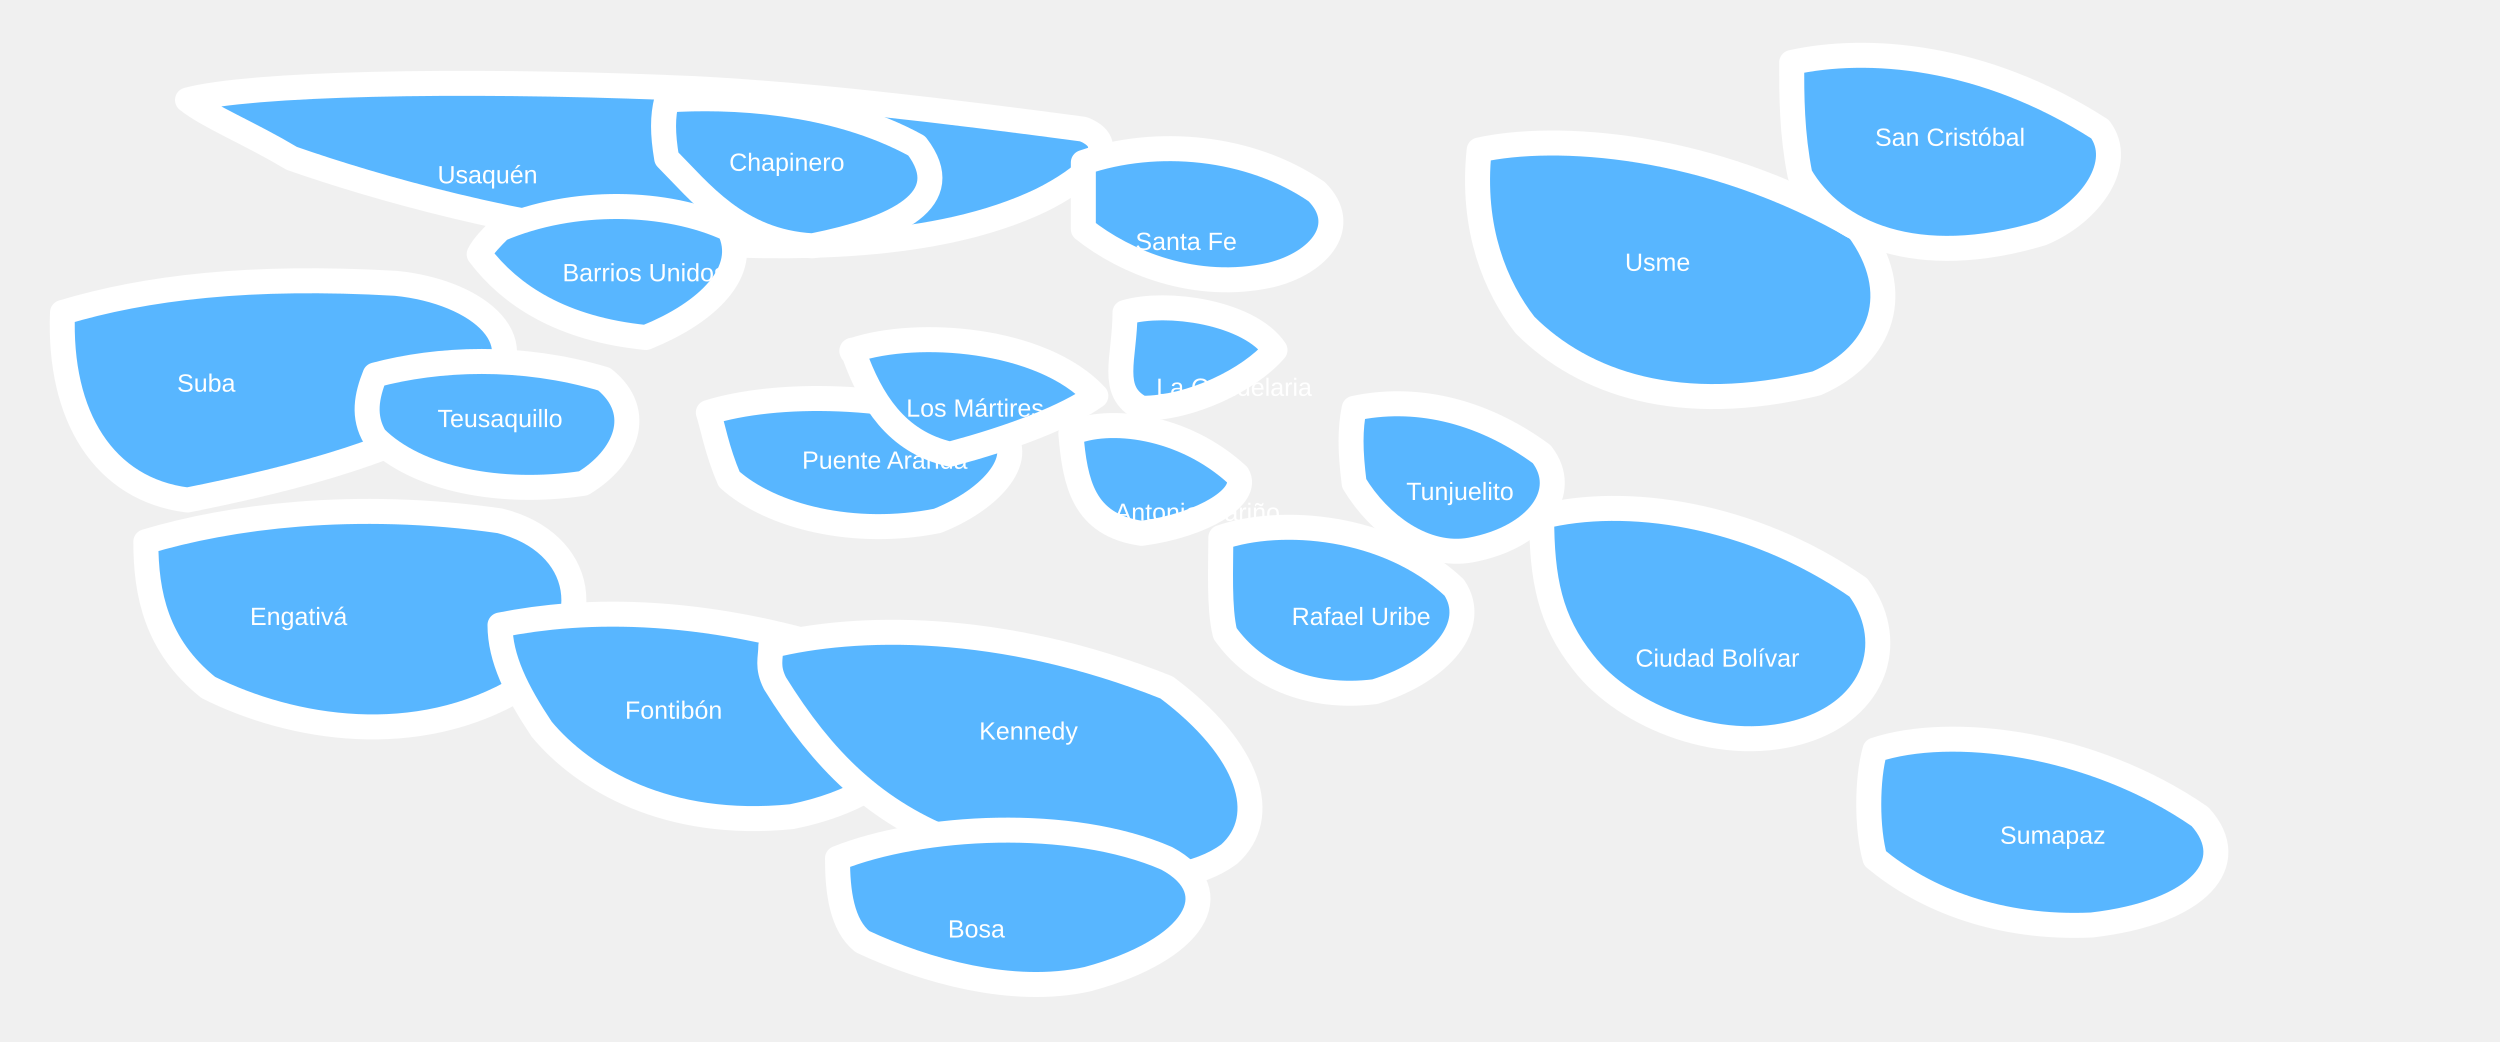
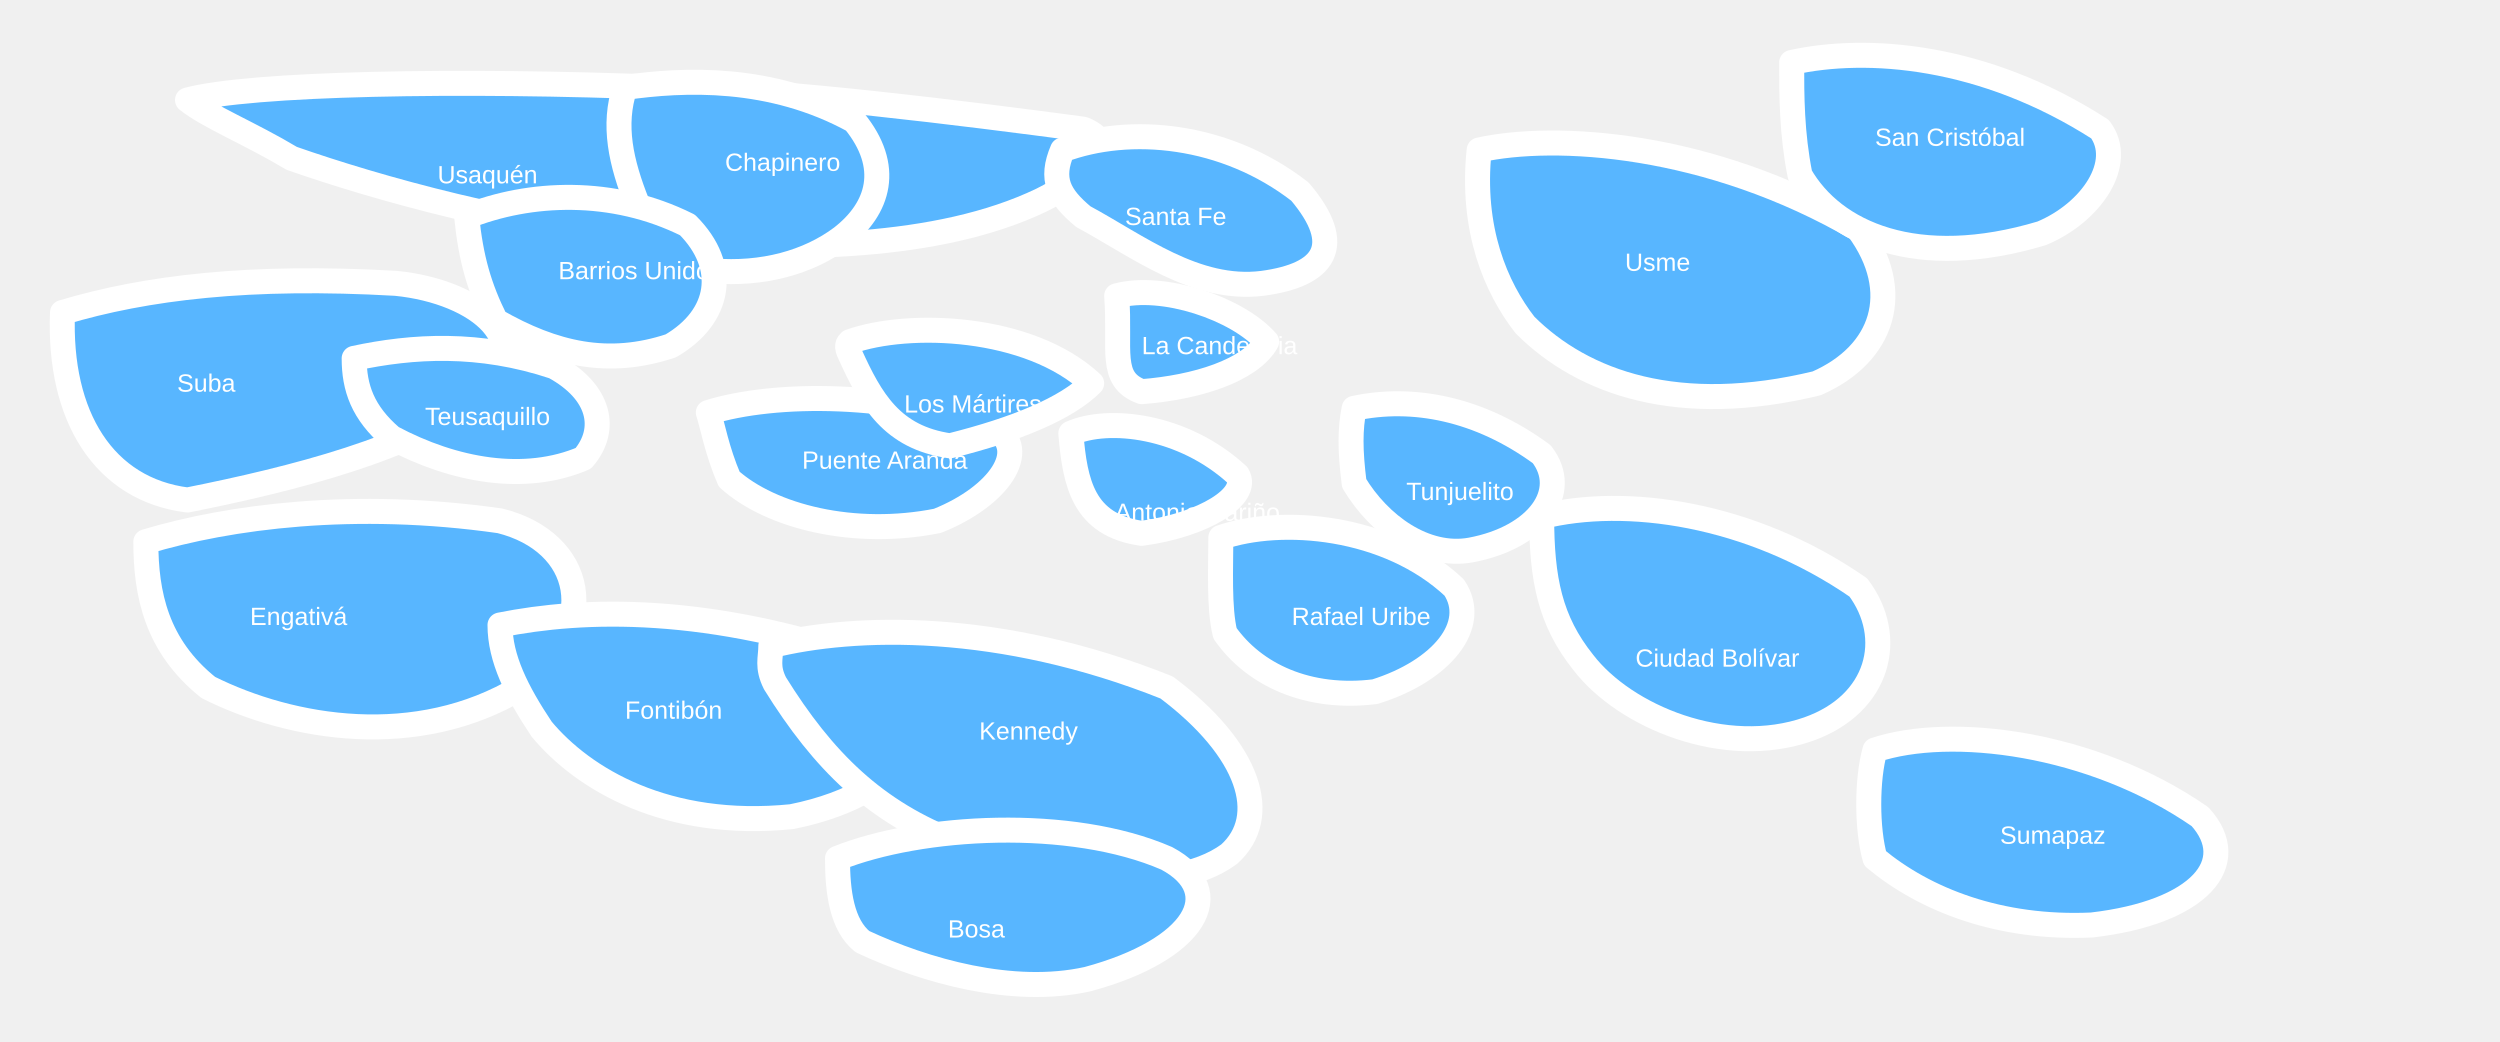
<svg xmlns="http://www.w3.org/2000/svg" viewBox="0 0 1200 500" id="bogotaCroquis" style="width:100%;height:480px;">
  <style>
    .loc { fill:#58b6ff; stroke:#fff; stroke-width:12; stroke-linejoin:round; stroke-linecap:round; cursor:pointer; transition:fill 180ms ease, transform 180ms ease, filter 180ms ease; transform-origin:center center; }
    .loc:hover { transform: translateY(-3px) scale(1.02); filter: brightness(0.92) drop-shadow(0 4px 10px rgba(0,0,0,0.14)); }
    .loc-label { font-family: Arial, Helvetica, sans-serif; font-size:12px; fill:#fff; pointer-events:none; text-shadow: 0 1px 2px rgba(0,0,0,0.35); }
  </style>
  <g id="localidades">
    <path id="Usaquen" class="loc" data-name="Usaquén" data-stroke="#fff" data-stroke-width="12" aria-label="Usaquén" tabindex="0" d="M90 48 C120 40,220 38,320 42 C380 44,460 54,520 62 C540 70,520 86,500 96 C450 120,380 120,320 116 C250 110,180 90,140 76 C120 64,100 56,90 48 Z" />
    <text x="210" y="88" class="loc-label">Usaquén</text>
    <path id="Suba" class="loc" data-name="Suba" data-stroke="#fff" data-stroke-width="12" aria-label="Suba" tabindex="0" d="M30 150 C70 138,120 132,190 136 C230 140,260 165,230 190 C200 215,140 230,90 240 C50 235,28 200,30 150 Z" />
    <text x="85" y="188" class="loc-label">Suba</text>
-     <path id="Chapinero" class="loc" data-name="Chapinero" data-stroke="#fff" data-stroke-width="12" aria-label="Chapinero" tabindex="0" d="M320 48 C350 46,400 48,440 70 C460 96,430 110,390 118 C354 116,336 92,320 76 C318 64,318 56,320 48 Z" />
-     <text x="350" y="82" class="loc-label">Chapinero</text>
-     <path id="BarriosUnidos" class="loc" data-name="Barrios Unidos" data-stroke="#fff" data-stroke-width="12" aria-label="Barrios Unidos" tabindex="0" d="M240 110 C275 95,320 96,350 110 C360 130,340 150,310 162 C270 158,245 142,230 122 C232 118,236 114,240 110 Z" />
-     <text x="270" y="135" class="loc-label">Barrios Unidos</text>
-     <path id="Teusaquillo" class="loc" data-name="Teusaquillo" data-stroke="#fff" data-stroke-width="12" aria-label="Teusaquillo" tabindex="0" d="M180 180 C210 172,250 170,290 182 C310 198,300 220,280 232 C240 238,200 230,180 210 C174 200,176 190,180 180 Z" />
-     <text x="210" y="205" class="loc-label">Teusaquillo</text>
+     <path id="Chapinero" class="loc" data-name="Chapinero" data-stroke="#fff" data-stroke-width="12" aria-label="Chapinero" tabindex="0" d="M300 42 C328 38,370 36,410 58 C428 80,422 100,404 114 C388 126,366 132,342 130 C326 124,314 112,306 98 C298 78,294 60,300 42 Z" />
+     <text x="348" y="82" class="loc-label">Chapinero</text>
+     <path id="BarriosUnidos" class="loc" data-name="Barrios Unidos" data-stroke="#fff" data-stroke-width="12" aria-label="Barrios Unidos" tabindex="0" d="M224 104 C254 92,294 90,330 108 C350 128,346 152,322 166 C292 176,266 170,238 154 C230 138,226 124,224 104 Z" />
+     <text x="268" y="134" class="loc-label">Barrios Unidos</text>
+     <path id="Teusaquillo" class="loc" data-name="Teusaquillo" data-stroke="#fff" data-stroke-width="12" aria-label="Teusaquillo" tabindex="0" d="M170 172 C198 166,230 164,266 176 C288 188,292 206,280 220 C252 232,218 226,188 210 C174 198,170 186,170 172 Z" />
+     <text x="204" y="204" class="loc-label">Teusaquillo</text>
    <path id="Engativa" class="loc" data-name="Engativá" data-stroke="#fff" data-stroke-width="12" aria-label="Engativá" tabindex="0" d="M70 260 C110 248,170 240,240 250 C280 260,290 300,250 330 C200 360,140 350,100 330 C75 310,70 285,70 260 Z" />
    <text x="120" y="300" class="loc-label">Engativá</text>
    <path id="Fontibon" class="loc" data-name="Fontibón" data-stroke="#fff" data-stroke-width="12" aria-label="Fontibón" tabindex="0" d="M240 300 C280 292,340 290,420 318 C460 340,440 380,380 392 C320 398,280 374,260 350 C248 332,240 316,240 300 Z" />
    <text x="300" y="345" class="loc-label">Fontibón</text>
    <path id="Kennedy" class="loc" data-name="Kennedy" data-stroke="#fff" data-stroke-width="12" aria-label="Kennedy" tabindex="0" d="M370 310 C410 300,480 298,560 330 C600 360,610 392,590 410 C560 432,500 420,460 405 C420 390,395 365,372 328 C368 320,370 316,370 310 Z" />
    <text x="470" y="355" class="loc-label">Kennedy</text>
    <path id="PuenteAranda" class="loc" data-name="Puente Aranda" data-stroke="#fff" data-stroke-width="12" aria-label="Puente Aranda" tabindex="0" d="M340 198 C372 188,430 188,478 206 C494 216,480 238,450 250 C410 258,370 248,350 230 C344 216,342 204,340 198 Z" />
    <text x="385" y="225" class="loc-label">Puente Aranda</text>
-     <path id="LosMartires" class="loc" data-name="Los Mártires" data-stroke="#fff" data-stroke-width="12" aria-label="Los Mártires" tabindex="0" d="M410 168 C440 158,500 162,526 190 C512 200,486 210,456 218 C430 212,418 192,410 170 C408 168,409 168,410 168 Z" />
-     <text x="435" y="200" class="loc-label">Los Mártires</text>
-     <path id="SantaFe" class="loc" data-name="Santa Fe" data-stroke="#fff" data-stroke-width="12" aria-label="Santa Fe" tabindex="0" d="M520 78 C555 66,600 70,632 92 C648 108,634 126,610 132 C574 140,540 126,520 110 C520 102,520 92,520 78 Z" />
-     <text x="545" y="120" class="loc-label">Santa Fe</text>
-     <path id="LaCandelaria" class="loc" data-name="La Candelaria" data-stroke="#fff" data-stroke-width="12" aria-label="La Candelaria" tabindex="0" d="M540 150 C560 144,600 150,612 168 C600 182,572 196,548 196 C532 188,540 172,540 150 Z" />
-     <text x="555" y="190" class="loc-label">La Candelaria</text>
+     <path id="LosMartires" class="loc" data-name="Los Mártires" data-stroke="#fff" data-stroke-width="12" aria-label="Los Mártires" tabindex="0" d="M408 164 C436 154,494 156,524 184 C512 196,488 206,456 214 C428 210,418 192,408 170 C406 166,407 165,408 164 Z" />
+     <text x="434" y="198" class="loc-label">Los Mártires</text>
+     <path id="SantaFe" class="loc" data-name="Santa Fe" data-stroke="#fff" data-stroke-width="12" aria-label="Santa Fe" tabindex="0" d="M510 72 C542 60,588 64,624 92 C646 118,636 132,606 136 C574 140,546 118,520 104 C508 94,504 86,510 72 Z" />
+     <text x="540" y="108" class="loc-label">Santa Fe</text>
+     <path id="LaCandelaria" class="loc" data-name="La Candelaria" data-stroke="#fff" data-stroke-width="12" aria-label="La Candelaria" tabindex="0" d="M536 142 C558 136,594 148,608 164 C600 178,574 186,548 188 C532 182,538 168,536 142 Z" />
+     <text x="548" y="170" class="loc-label">La Candelaria</text>
    <path id="LosMartires2" class="loc" data-name="Antonio Nariño" data-stroke="#fff" data-stroke-width="12" aria-label="Antonio Nariño" tabindex="0" d="M514 208 C532 200,568 204,594 228 C600 238,578 252,548 256 C520 252,516 232,514 208 Z" />
    <text x="535" y="250" class="loc-label">Antonio Nariño</text>
    <path id="RafaelUribe" class="loc" data-name="Rafael Uribe Uribe" data-stroke="#fff" data-stroke-width="12" aria-label="Rafael Uribe Uribe" tabindex="0" d="M586 258 C615 248,666 252,698 282 C710 300,692 322,660 332 C628 336,602 324,588 304 C585 292,586 272,586 258 Z" />
    <text x="620" y="300" class="loc-label">Rafael Uribe</text>
    <path id="Usme" class="loc" data-name="Usme" data-stroke="#fff" data-stroke-width="12" aria-label="Usme" tabindex="0" d="M710 72 C746 64,820 68,892 110 C914 140,904 170,872 184 C806 200,760 184,732 156 C718 138,706 110,710 72 Z" />
    <text x="780" y="130" class="loc-label">Usme</text>
    <path id="SanCristobal" class="loc" data-name="San Cristóbal" data-stroke="#fff" data-stroke-width="12" aria-label="San Cristóbal" tabindex="0" d="M860 30 C896 22,952 26,1008 62 C1020 78,1004 102,980 112 C920 130,880 112,864 84 C860 64,860 46,860 30 Z" />
    <text x="900" y="70" class="loc-label">San Cristóbal</text>
    <path id="Tunjuelito" class="loc" data-name="Tunjuelito" data-stroke="#fff" data-stroke-width="12" aria-label="Tunjuelito" tabindex="0" d="M650 196 C678 190,710 196,740 218 C754 236,738 258,706 264 C684 268,662 252,650 232 C648 216,648 206,650 196 Z" />
    <text x="675" y="240" class="loc-label">Tunjuelito</text>
    <path id="CiudadBolivar" class="loc" data-name="Ciudad Bolívar" data-stroke="#fff" data-stroke-width="12" aria-label="Ciudad Bolívar" tabindex="0" d="M740 248 C780 238,840 246,892 282 C910 306,902 338,868 350 C828 364,780 344,760 318 C744 298,740 278,740 248 Z" />
    <text x="785" y="320" class="loc-label">Ciudad Bolívar</text>
    <path id="Bosa" class="loc" data-name="Bosa" data-stroke="#fff" data-stroke-width="12" aria-label="Bosa" tabindex="0" d="M402 412 C442 396,514 392,560 412 C590 428,574 456,522 470 C486 478,444 466,414 452 C404 444,402 428,402 412 Z" />
    <text x="455" y="450" class="loc-label">Bosa</text>
    <path id="Sumapaz" class="loc" data-name="Sumapaz" data-stroke="#fff" data-stroke-width="12" aria-label="Sumapaz" tabindex="0" d="M900 360 C936 348,1004 356,1056 392 C1076 414,1056 438,1004 444 C960 446,924 432,900 412 C896 398,896 374,900 360 Z" />
    <text x="960" y="405" class="loc-label">Sumapaz</text>
  </g>
</svg>
